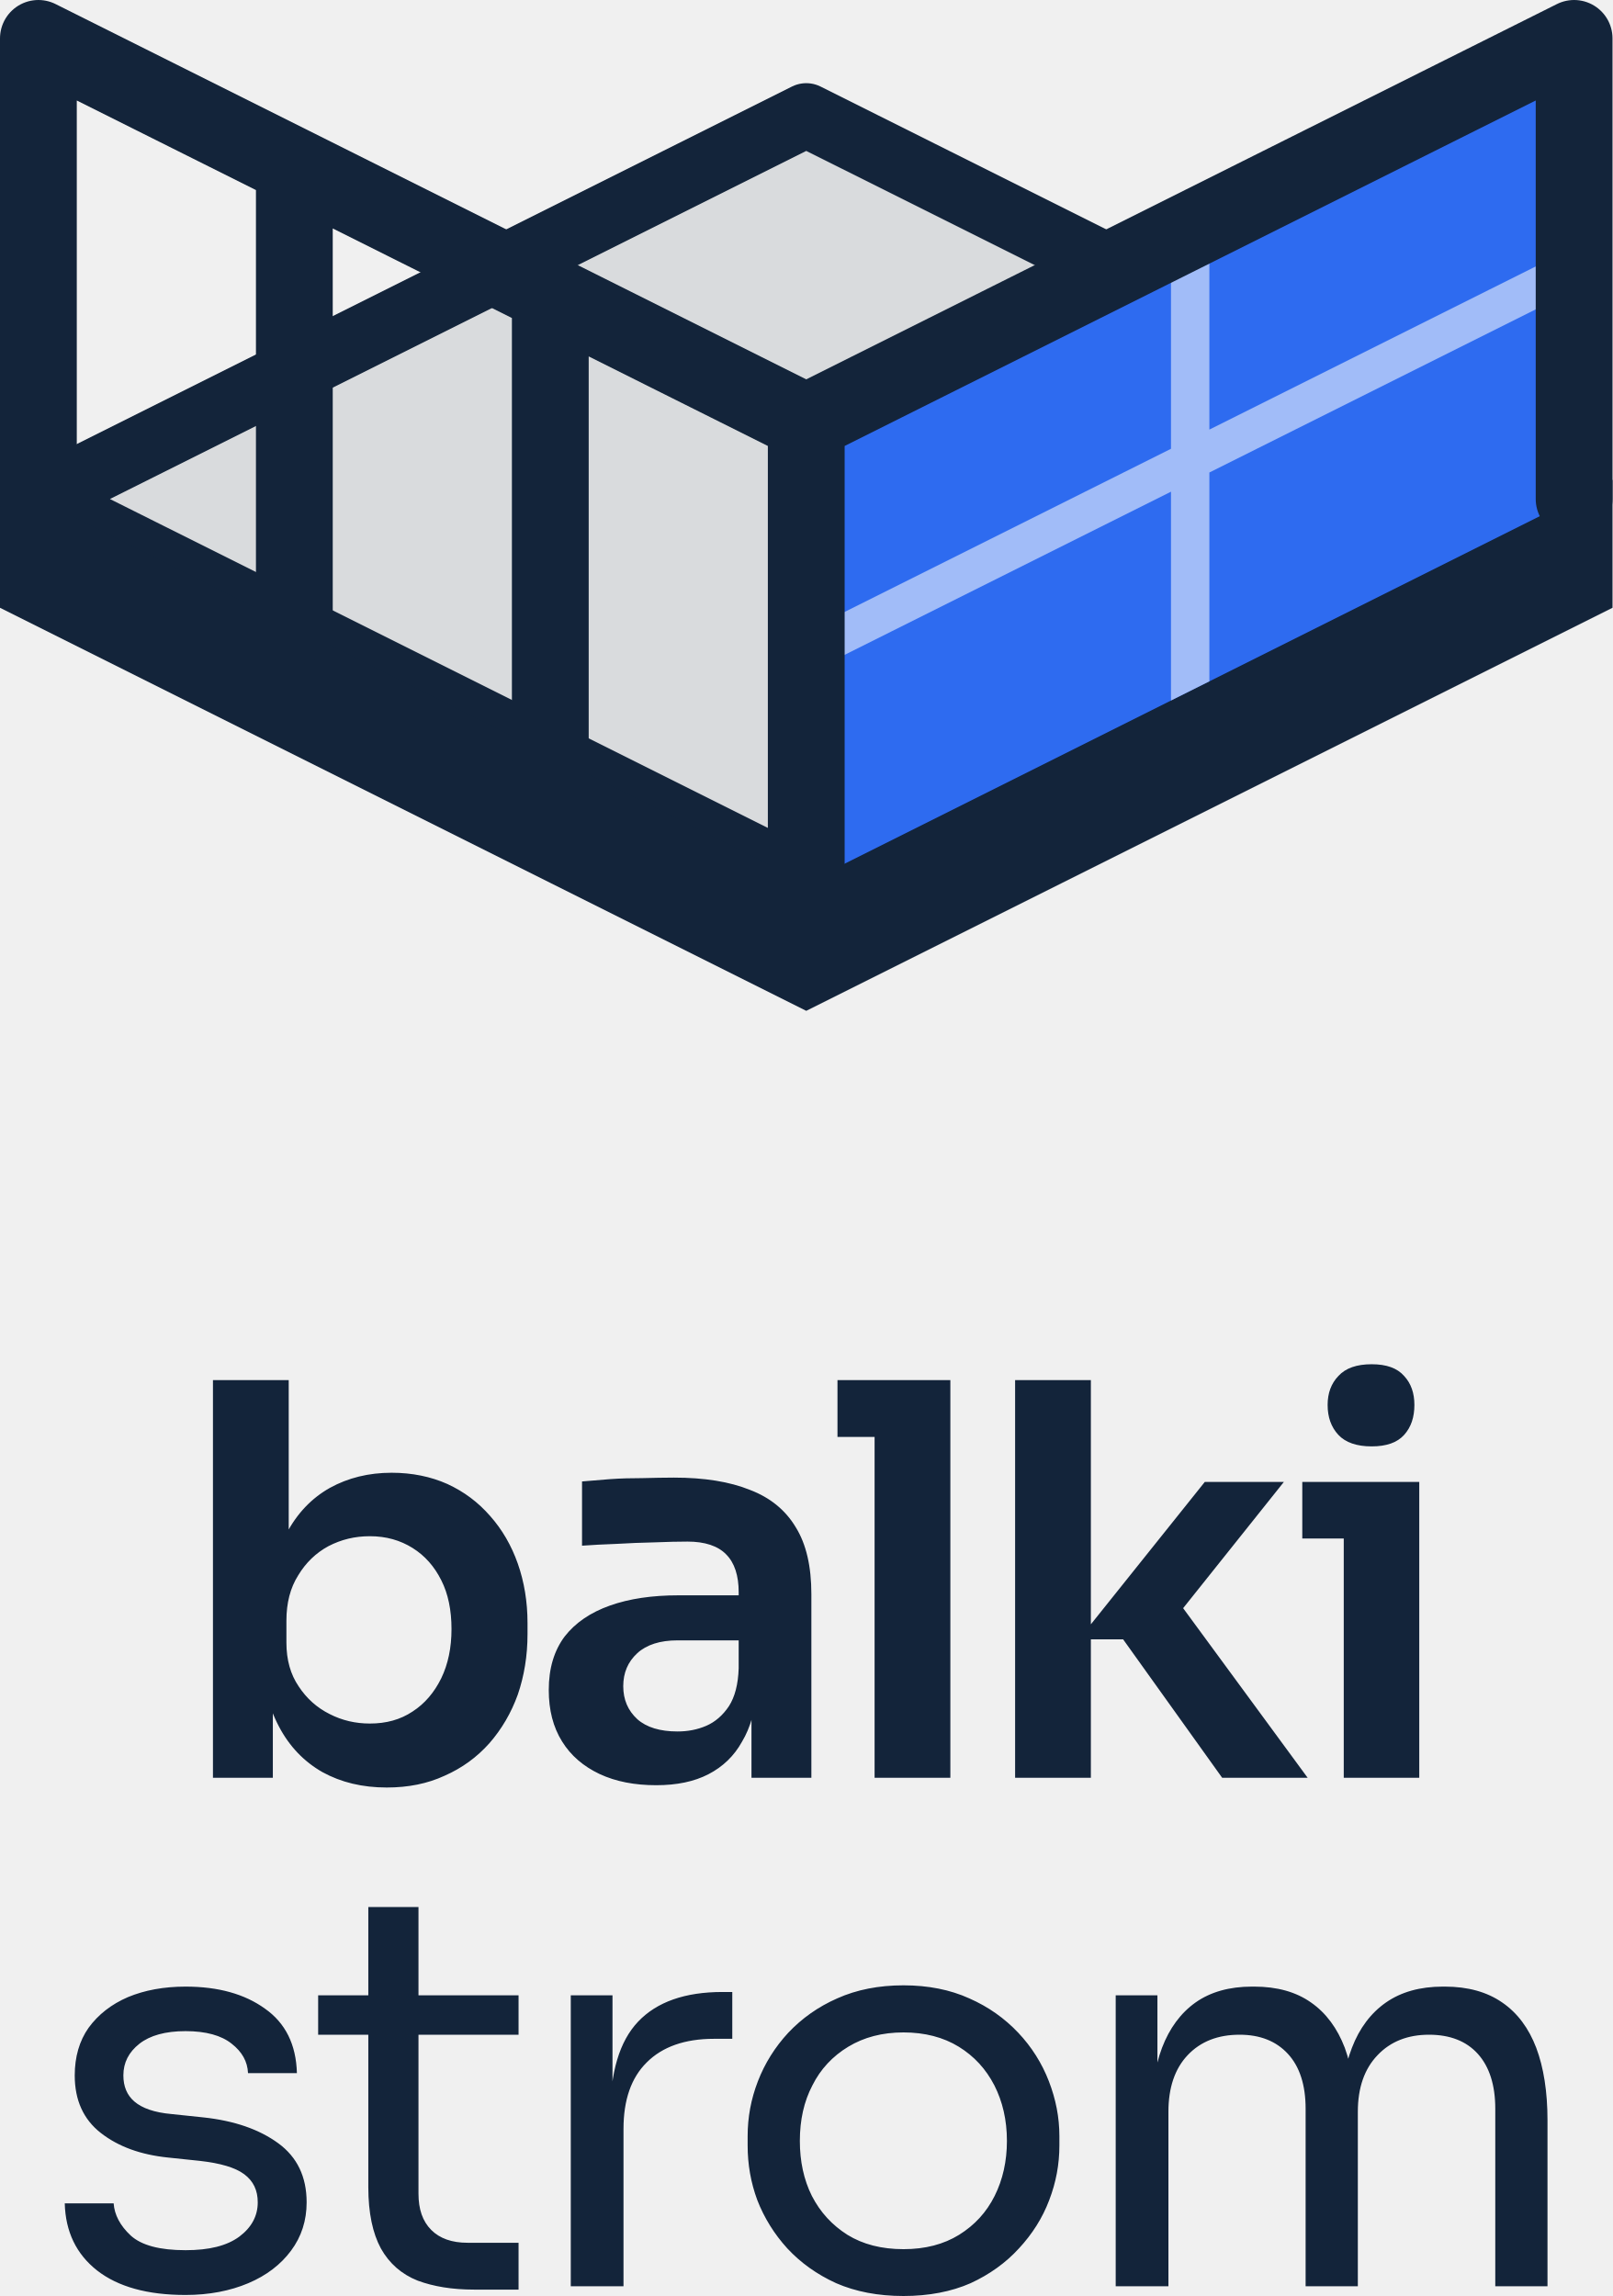
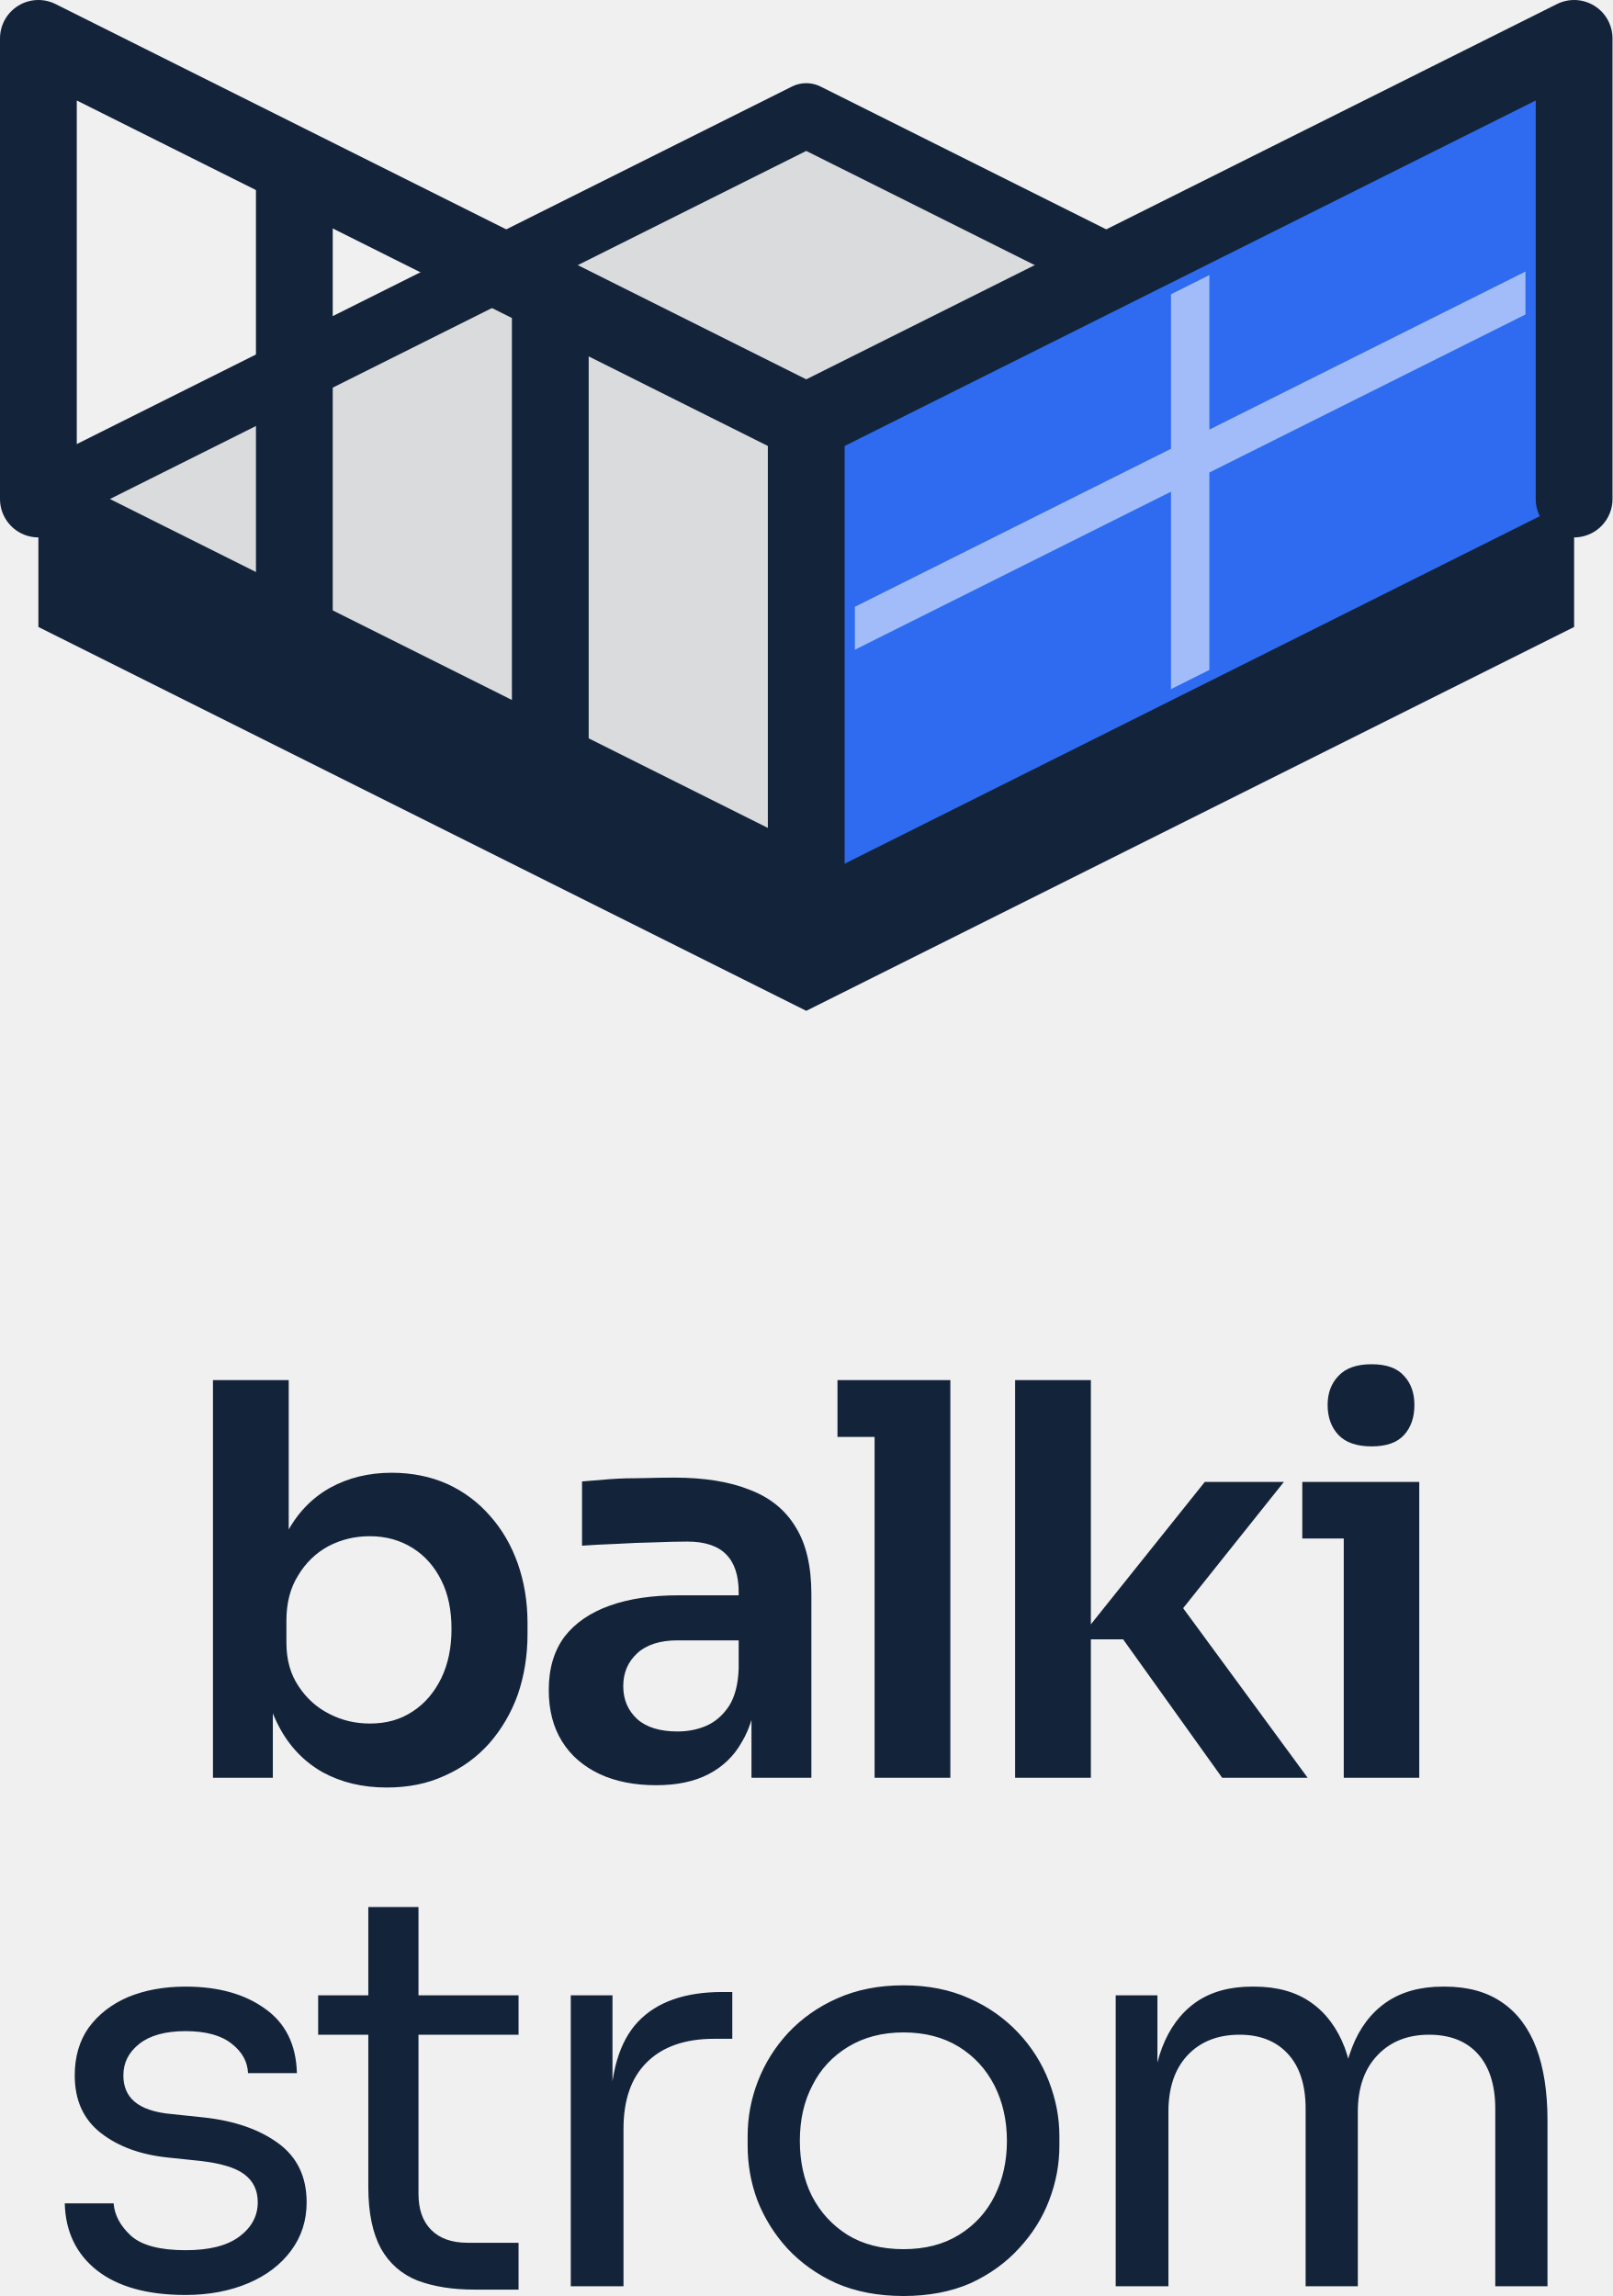
<svg xmlns="http://www.w3.org/2000/svg" viewBox="18.5 29.5 63 89.72" role="img" aria-label="balki strom">
  <path d="M50 34 80 49 50 64 20 49Z" fill="#13243A" fill-opacity="0.1" stroke="#13243A" stroke-width="2.5" stroke-linejoin="round" />
-   <path d="M18.5 48.25 50 64 81.5 48.25V53.25L50 69 18.5 53.25Z" fill="#13243A" />
+   <path d="M20 49 50 64 80 49v5L50 69 20 54Z" fill="#13243A" />
  <path d="M50 64 80 49V31L50 46Z" fill="#2E6BF0" />
  <clipPath id="panel">
-     <path d="M50 64 80 49V31L50 46Z" />
+     <path d="M51.9 62.603 78.1 49.503V34.074L51.9 47.174Z" />
  </clipPath>
  <path clip-path="url(#panel)" d="M65 62V33M44 58 86 37" stroke="#fff" stroke-opacity=".55" stroke-width="1.5" />
  <path d="M20 31 50 46 80 31M20 49V31M30 54V36M40 59V41M50 64V46M80 49V31" fill="none" stroke="#13243A" stroke-width="3" stroke-linecap="round" stroke-linejoin="round" />
  <path fill="#13243A" d="M 33.61 99.35 C 32.66 99.35 31.83 99.15 31.1 98.75 C 30.38 98.34 29.81 97.75 29.4 96.97 C 28.98 96.18 28.75 95.24 28.72 94.13 L 29.16 94.13 L 29.16 98.97 L 26.82 98.97 L 26.82 83.43 L 29.78 83.43 L 29.78 91.19 L 29 92.4 C 29.05 91.22 29.28 90.23 29.69 89.43 C 30.11 88.63 30.68 88.04 31.39 87.64 C 32.1 87.25 32.9 87.05 33.8 87.05 C 34.6 87.05 35.33 87.2 35.98 87.49 C 36.63 87.79 37.18 88.2 37.65 88.74 C 38.12 89.27 38.48 89.89 38.73 90.6 C 38.98 91.31 39.11 92.09 39.11 92.92 L 39.11 93.36 C 39.11 94.2 38.98 94.99 38.73 95.72 C 38.47 96.44 38.1 97.07 37.62 97.62 C 37.13 98.17 36.55 98.59 35.87 98.89 C 35.2 99.2 34.45 99.35 33.61 99.35Z M 32.95 96.85 C 33.59 96.85 34.14 96.7 34.62 96.38 C 35.1 96.07 35.47 95.63 35.74 95.08 C 36.01 94.52 36.14 93.88 36.14 93.16 C 36.14 92.42 36.01 91.78 35.74 91.25 C 35.47 90.71 35.1 90.29 34.62 89.99 C 34.14 89.69 33.59 89.53 32.95 89.53 C 32.36 89.53 31.83 89.66 31.33 89.92 C 30.85 90.18 30.45 90.56 30.15 91.06 C 29.84 91.55 29.69 92.14 29.69 92.83 L 29.69 93.69 C 29.69 94.36 29.85 94.93 30.17 95.4 C 30.48 95.87 30.88 96.23 31.38 96.48 C 31.87 96.73 32.39 96.85 32.95 96.85Z M 32.95 96.85 M 47.86 98.97 L 47.86 95.54 L 47.36 95.54 L 47.36 91.72 C 47.36 91.07 47.2 90.57 46.87 90.24 C 46.55 89.91 46.04 89.74 45.36 89.74 C 45.01 89.74 44.58 89.75 44.08 89.77 C 43.58 89.78 43.09 89.8 42.58 89.83 C 42.08 89.85 41.63 89.87 41.24 89.9 L 41.24 87.39 C 41.56 87.36 41.93 87.33 42.33 87.3 C 42.75 87.27 43.17 87.26 43.6 87.26 C 44.04 87.25 44.45 87.24 44.83 87.24 C 46.02 87.24 47.01 87.4 47.8 87.72 C 48.59 88.02 49.19 88.51 49.59 89.18 C 50 89.84 50.2 90.71 50.2 91.8 L 50.2 98.97Z M 44.14 99.26 C 43.3 99.26 42.56 99.12 41.92 98.82 C 41.29 98.52 40.8 98.1 40.46 97.55 C 40.11 96.99 39.94 96.32 39.94 95.54 C 39.94 94.69 40.15 94 40.56 93.45 C 40.98 92.91 41.57 92.51 42.33 92.24 C 43.09 91.97 43.98 91.84 45.01 91.84 L 47.69 91.84 L 47.69 93.6 L 44.97 93.6 C 44.29 93.6 43.76 93.77 43.4 94.1 C 43.03 94.44 42.85 94.87 42.85 95.39 C 42.85 95.91 43.03 96.34 43.4 96.68 C 43.76 97 44.29 97.16 44.97 97.16 C 45.37 97.16 45.74 97.09 46.09 96.94 C 46.44 96.79 46.74 96.53 46.98 96.17 C 47.21 95.81 47.34 95.32 47.36 94.69 L 48.08 95.52 C 48.01 96.33 47.82 97.01 47.49 97.56 C 47.18 98.12 46.74 98.54 46.18 98.83 C 45.62 99.12 44.94 99.26 44.14 99.26Z M 44.14 99.26 M 52.67 98.97 L 52.67 83.43 L 55.63 83.43 L 55.63 98.97Z M 51.22 85.65 L 51.22 83.43 L 55.63 83.43 L 55.63 85.65Z M 51.22 85.65 M 66.25 98.97 L 62.38 93.56 L 60.65 93.56 L 65.57 87.41 L 68.66 87.41 L 64.12 93.1 L 64.18 91.6 L 69.59 98.97Z M 58.16 98.97 L 58.16 83.43 L 61.12 83.43 L 61.12 98.97Z M 58.16 98.97 M 71 98.97 L 71 87.41 L 73.95 87.41 L 73.95 98.97Z M 69.38 89.62 L 69.38 87.41 L 73.95 87.41 L 73.95 89.62Z M 72.09 86.02 C 71.51 86.02 71.07 85.87 70.79 85.57 C 70.51 85.27 70.37 84.88 70.37 84.4 C 70.37 83.94 70.51 83.56 70.79 83.27 C 71.07 82.96 71.51 82.81 72.09 82.81 C 72.67 82.81 73.09 82.96 73.36 83.27 C 73.63 83.56 73.76 83.94 73.76 84.4 C 73.76 84.88 73.63 85.27 73.36 85.57 C 73.09 85.87 72.67 86.02 72.09 86.02Z M 72.09 86.02 M 25.75 119.18 C 24.26 119.18 23.11 118.86 22.29 118.22 C 21.48 117.58 21.06 116.71 21.03 115.6 L 22.94 115.6 C 22.97 116.04 23.19 116.47 23.61 116.86 C 24.03 117.24 24.74 117.43 25.75 117.43 C 26.67 117.43 27.36 117.26 27.85 116.9 C 28.33 116.54 28.57 116.09 28.57 115.56 C 28.57 115.09 28.4 114.73 28.04 114.46 C 27.69 114.2 27.11 114.03 26.31 113.94 L 25.07 113.81 C 23.99 113.7 23.12 113.38 22.44 112.85 C 21.76 112.32 21.42 111.57 21.42 110.6 C 21.42 109.88 21.6 109.25 21.96 108.74 C 22.34 108.22 22.85 107.82 23.5 107.54 C 24.15 107.27 24.9 107.13 25.75 107.13 C 27.03 107.13 28.06 107.42 28.85 107.99 C 29.65 108.55 30.07 109.39 30.1 110.51 L 28.19 110.51 C 28.17 110.06 27.96 109.68 27.55 109.36 C 27.15 109.04 26.55 108.87 25.75 108.87 C 24.96 108.87 24.36 109.04 23.95 109.36 C 23.53 109.69 23.32 110.1 23.32 110.6 C 23.32 111.03 23.46 111.37 23.75 111.62 C 24.05 111.88 24.53 112.05 25.2 112.11 L 26.44 112.24 C 27.66 112.37 28.63 112.71 29.37 113.25 C 30.11 113.79 30.48 114.56 30.48 115.56 C 30.48 116.27 30.28 116.9 29.87 117.45 C 29.47 117.99 28.91 118.42 28.2 118.72 C 27.49 119.02 26.67 119.18 25.75 119.18Z M 25.75 119.18 M 37.02 118.97 C 36.17 118.97 35.44 118.85 34.82 118.62 C 34.19 118.37 33.71 117.95 33.38 117.36 C 33.06 116.77 32.89 115.97 32.89 114.97 L 32.89 104.02 L 34.85 104.02 L 34.85 115.22 C 34.85 115.83 35.01 116.3 35.35 116.64 C 35.68 116.97 36.15 117.14 36.77 117.14 L 38.76 117.14 L 38.76 118.97Z M 30.93 109.01 L 30.93 107.47 L 38.76 107.47 L 38.76 109.01Z M 30.93 109.01 M 40.8 118.84 L 40.8 107.47 L 42.43 107.47 L 42.43 112.16 L 42.34 112.16 C 42.34 110.49 42.7 109.27 43.43 108.5 C 44.16 107.73 45.26 107.34 46.73 107.34 L 47.11 107.34 L 47.11 109.17 L 46.39 109.17 C 45.26 109.17 44.38 109.48 43.77 110.09 C 43.16 110.69 42.86 111.56 42.86 112.69 L 42.86 118.84Z M 40.8 118.84 M 53.8 119.22 C 52.8 119.22 51.93 119.05 51.17 118.72 C 50.42 118.38 49.78 117.92 49.26 117.36 C 48.75 116.8 48.36 116.17 48.09 115.48 C 47.83 114.78 47.71 114.07 47.71 113.34 L 47.71 112.97 C 47.71 112.24 47.84 111.53 48.11 110.83 C 48.38 110.13 48.78 109.49 49.3 108.93 C 49.83 108.37 50.46 107.92 51.21 107.59 C 51.97 107.25 52.83 107.08 53.8 107.08 C 54.76 107.08 55.62 107.25 56.37 107.59 C 57.12 107.92 57.75 108.37 58.28 108.93 C 58.81 109.49 59.21 110.13 59.48 110.83 C 59.75 111.53 59.89 112.24 59.89 112.97 L 59.89 113.34 C 59.89 114.07 59.76 114.78 59.49 115.48 C 59.23 116.17 58.83 116.8 58.31 117.36 C 57.8 117.92 57.16 118.38 56.42 118.72 C 55.67 119.05 54.79 119.22 53.8 119.22Z M 53.8 117.39 C 54.65 117.39 55.37 117.2 55.97 116.83 C 56.58 116.45 57.04 115.95 57.36 115.31 C 57.68 114.67 57.84 113.95 57.84 113.16 C 57.84 112.34 57.67 111.62 57.35 110.99 C 57.02 110.35 56.56 109.85 55.96 109.48 C 55.36 109.11 54.63 108.92 53.8 108.92 C 52.97 108.92 52.25 109.11 51.64 109.48 C 51.03 109.85 50.56 110.35 50.24 110.99 C 49.91 111.62 49.75 112.34 49.75 113.16 C 49.75 113.95 49.9 114.67 50.22 115.31 C 50.55 115.95 51.01 116.45 51.61 116.83 C 52.21 117.2 52.94 117.39 53.8 117.39Z M 53.8 117.39 M 62.09 118.84 L 62.09 107.47 L 63.72 107.47 L 63.72 112.35 L 63.47 112.35 C 63.47 111.24 63.61 110.29 63.9 109.52 C 64.19 108.76 64.63 108.16 65.21 107.75 C 65.79 107.34 66.53 107.13 67.41 107.13 L 67.5 107.13 C 68.4 107.13 69.14 107.34 69.72 107.75 C 70.31 108.16 70.75 108.76 71.04 109.52 C 71.32 110.29 71.47 111.24 71.47 112.35 L 70.87 112.35 C 70.87 111.24 71.02 110.29 71.32 109.52 C 71.61 108.76 72.06 108.16 72.65 107.75 C 73.24 107.34 73.98 107.13 74.87 107.13 L 74.95 107.13 C 75.85 107.13 76.6 107.34 77.19 107.75 C 77.79 108.16 78.23 108.76 78.52 109.52 C 78.81 110.29 78.96 111.24 78.96 112.35 L 78.96 118.84 L 76.92 118.84 L 76.92 111.9 C 76.92 110.98 76.69 110.26 76.24 109.76 C 75.79 109.26 75.15 109.01 74.33 109.01 C 73.51 109.01 72.83 109.27 72.32 109.81 C 71.81 110.34 71.55 111.08 71.55 112.02 L 71.55 118.84 L 69.51 118.84 L 69.51 111.9 C 69.51 110.98 69.28 110.26 68.82 109.76 C 68.36 109.26 67.73 109.01 66.93 109.01 C 66.09 109.01 65.41 109.27 64.9 109.81 C 64.4 110.34 64.15 111.08 64.15 112.02 L 64.15 118.84Z M 62.09 118.84" />
</svg>
